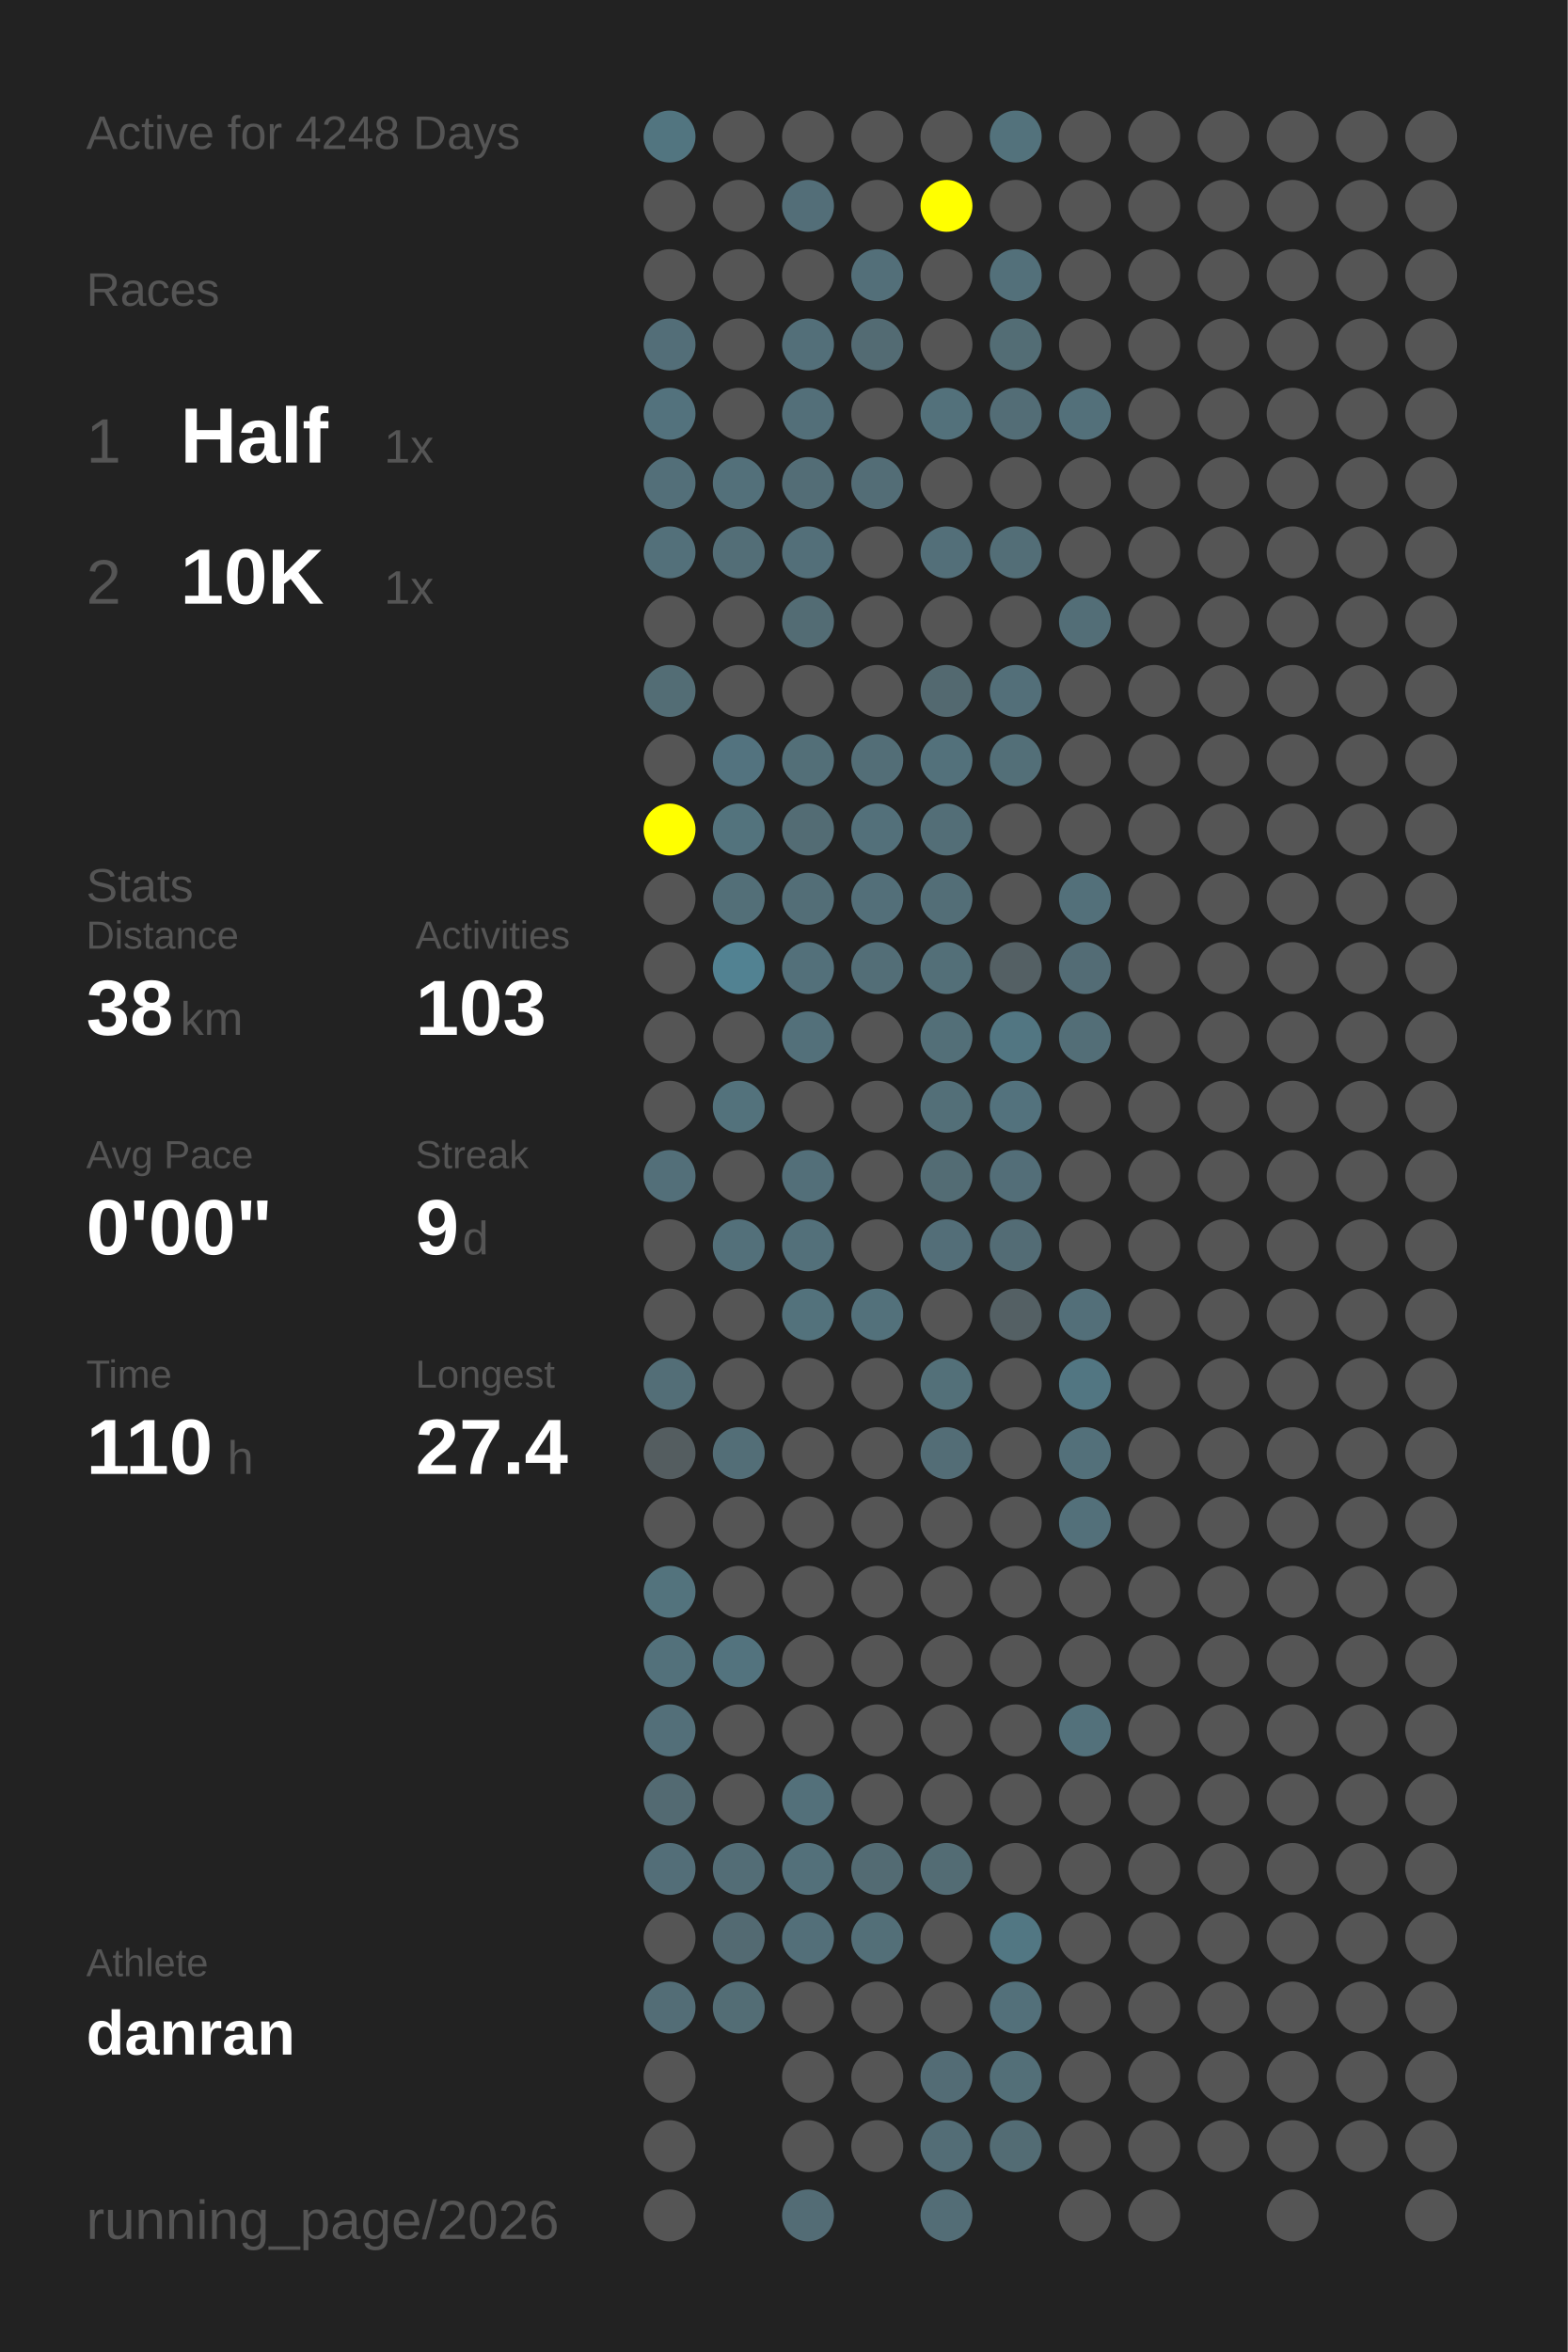
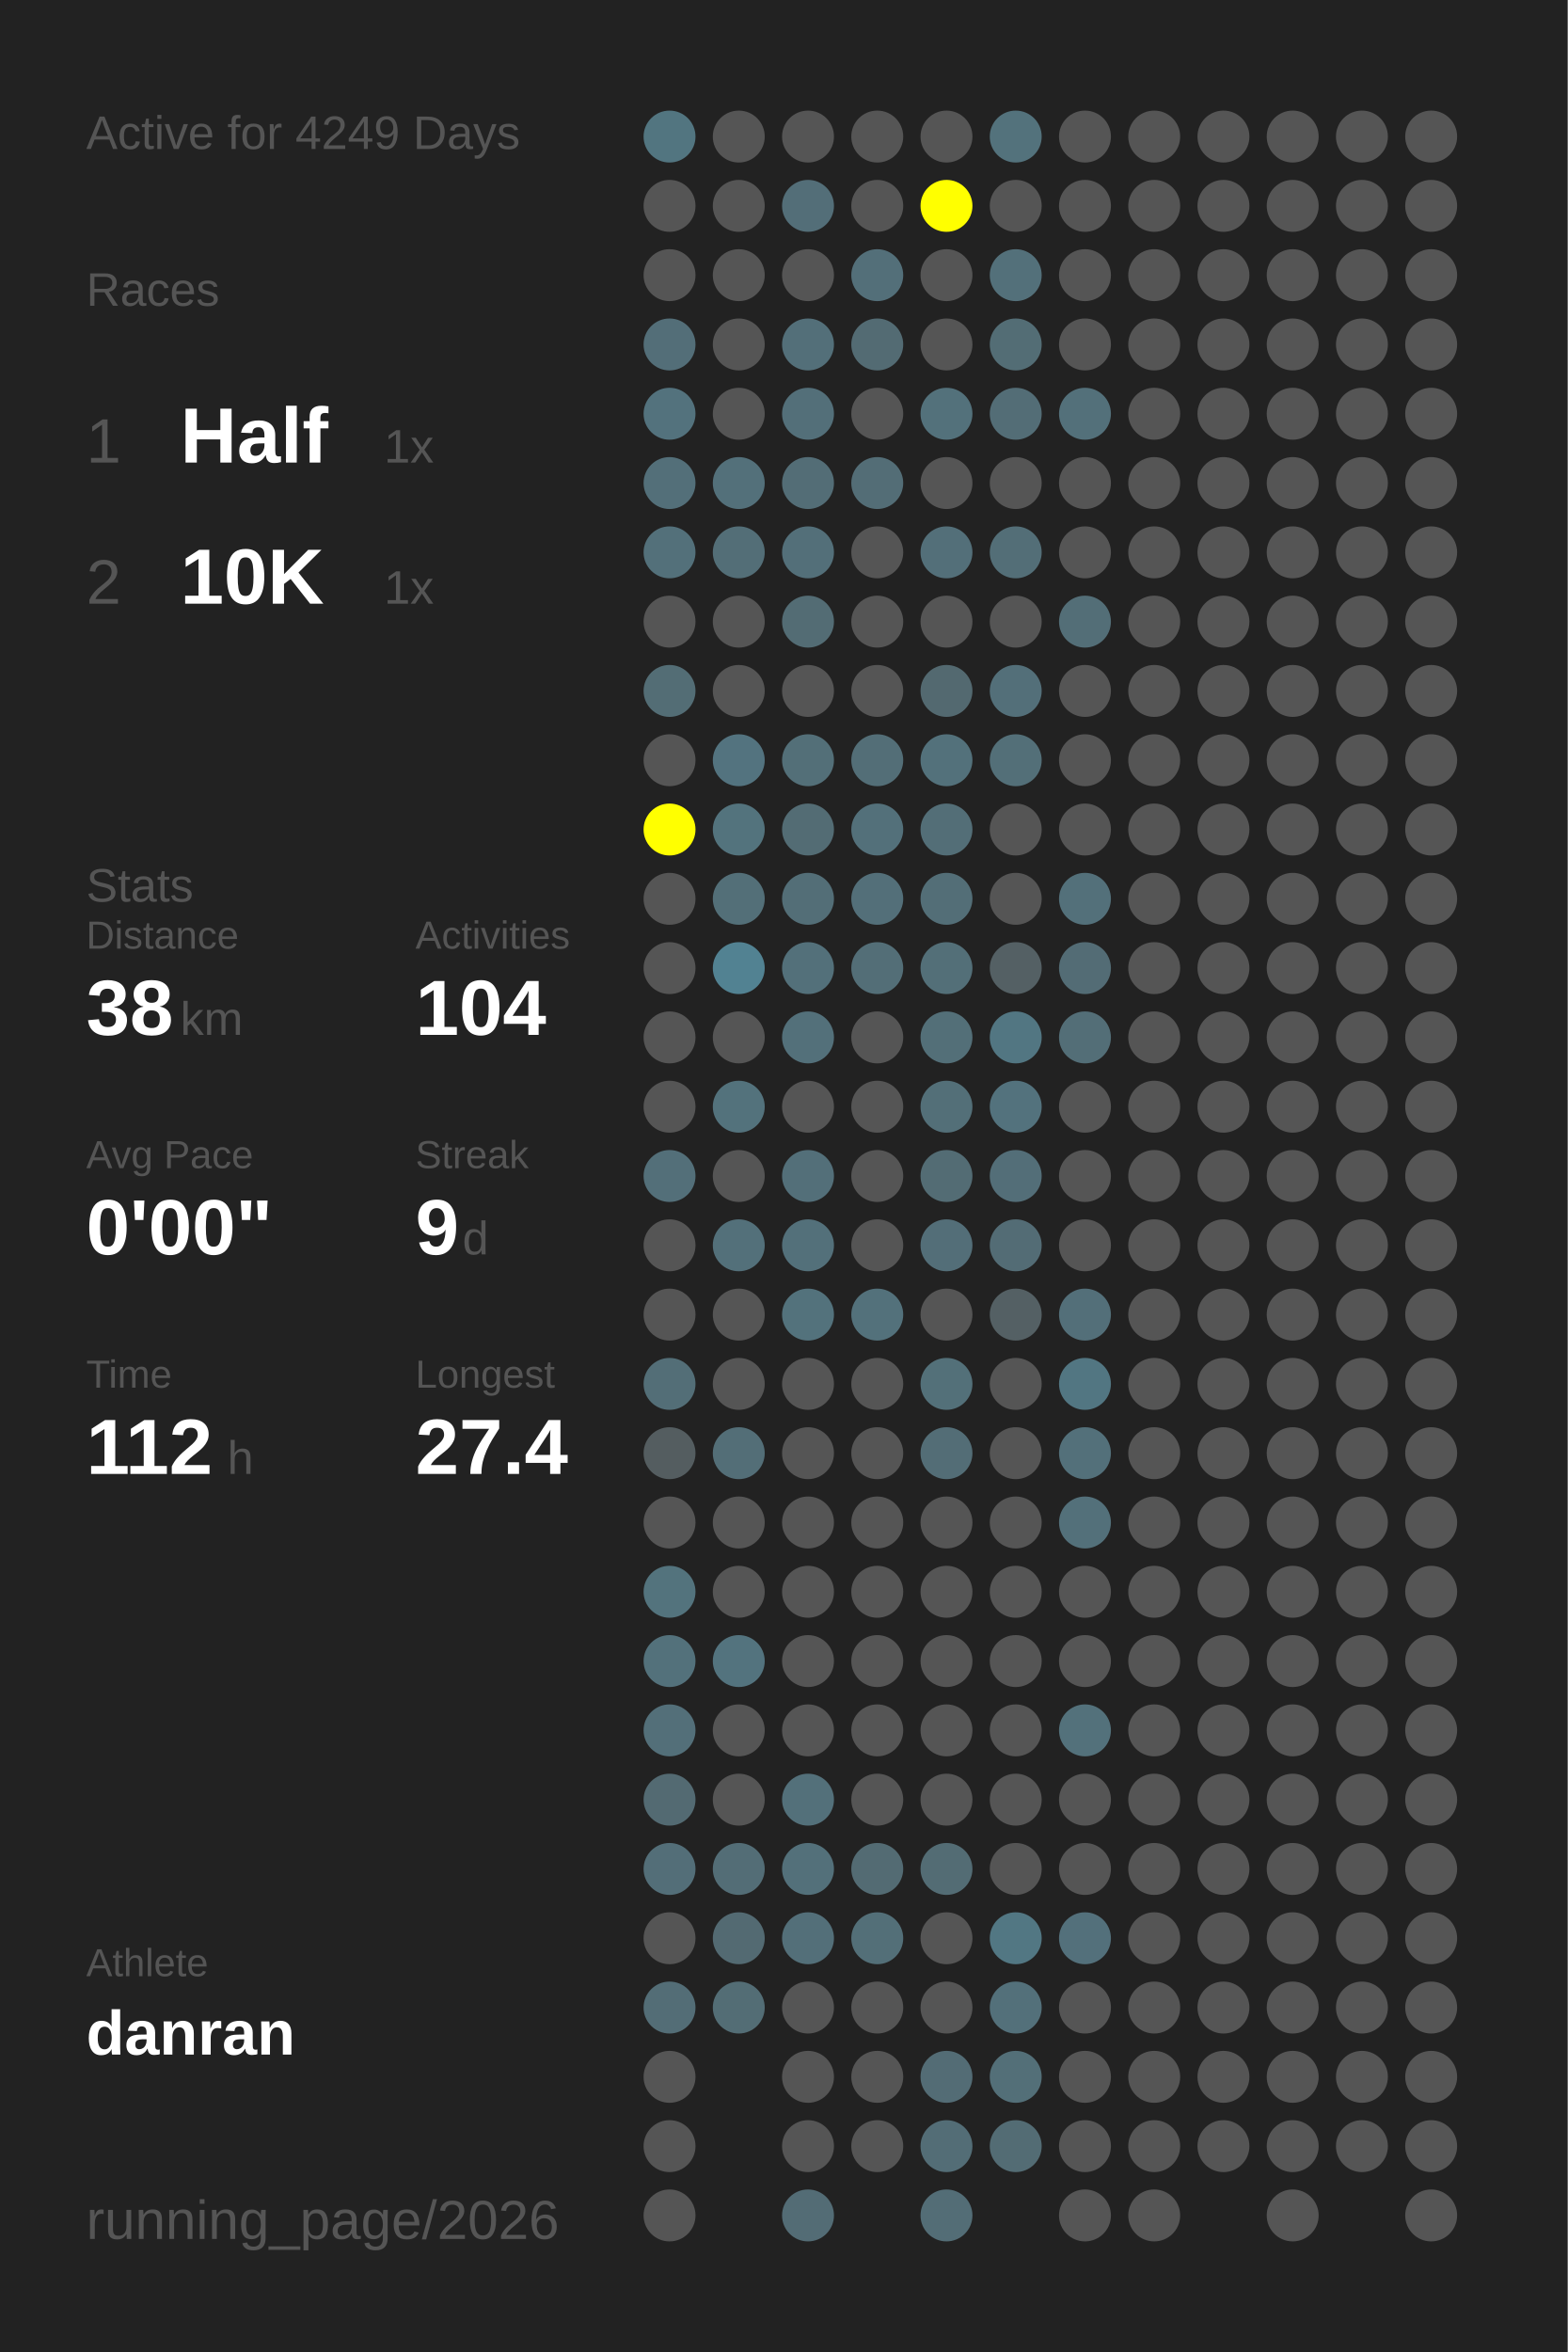
<svg xmlns="http://www.w3.org/2000/svg" baseProfile="full" height="300mm" version="1.1" viewBox="0,0,200,300" width="200mm">
  <defs />
  <rect fill="#222222" height="300" width="200" x="0" y="0" />
-   <text fill="#555555" style="font-size:6px; font-family:Arial;" x="11" y="19">Active for 4248 Days</text>
+   <text fill="#555555" style="font-size:6px; font-family:Arial;" x="11" y="19">Active for 4249 Days</text>
  <text fill="#555555" style="font-size:6px; font-family:Arial;" x="11" y="39">Races</text>
  <text fill="#555555" style="font-size:8px; font-family:Arial;" x="11" y="59">1</text>
  <text fill="#FFFFFF" style="font-size:10px; font-family:Arial; font-weight:bold;" x="23" y="59">Half</text>
  <text fill="#555555" style="font-size:6px; font-family:Arial;" x="49" y="59">1x</text>
  <text fill="#555555" style="font-size:8px; font-family:Arial;" x="11" y="77">2</text>
  <text fill="#FFFFFF" style="font-size:10px; font-family:Arial; font-weight:bold;" x="23" y="77">10K</text>
  <text fill="#555555" style="font-size:6px; font-family:Arial;" x="49" y="77">1x</text>
  <text fill="#555555" style="font-size:6px; font-family:Arial;" x="11" y="115">Stats</text>
  <text fill="#555555" style="font-size:5px; font-family:Arial;" x="11" y="121">Distance</text>
  <text fill="#FFFFFF" style="font-size:10px; font-family:Arial; font-weight:bold;" x="11" y="132">38</text>
  <text fill="#555555" style="font-size:6px; font-family:Arial;" x="23" y="132">km</text>
  <text fill="#555555" style="font-size:5px; font-family:Arial;" x="53" y="121">Activities</text>
-   <text fill="#FFFFFF" style="font-size:10px; font-family:Arial; font-weight:bold;" x="53" y="132">103</text>
+   <text fill="#FFFFFF" style="font-size:10px; font-family:Arial; font-weight:bold;" x="53" y="132">104</text>
  <text fill="#555555" style="font-size:5px; font-family:Arial;" x="11" y="149">Avg Pace</text>
  <text fill="#FFFFFF" style="font-size:10px; font-family:Arial; font-weight:bold;" x="11" y="160">0'00"</text>
  <text fill="#555555" style="font-size:5px; font-family:Arial;" x="53" y="149">Streak</text>
  <text fill="#FFFFFF" style="font-size:10px; font-family:Arial; font-weight:bold;" x="53" y="160">9</text>
  <text fill="#555555" style="font-size:6px; font-family:Arial;" x="59" y="160">d</text>
  <text fill="#555555" style="font-size:5px; font-family:Arial;" x="11" y="177">Time</text>
-   <text fill="#FFFFFF" style="font-size:10px; font-family:Arial; font-weight:bold;" x="11" y="188">110</text>
+   <text fill="#FFFFFF" style="font-size:10px; font-family:Arial; font-weight:bold;" x="11" y="188">112</text>
  <text fill="#555555" style="font-size:6px; font-family:Arial;" x="29" y="188">h</text>
  <text fill="#555555" style="font-size:5px; font-family:Arial;" x="53" y="177">Longest</text>
  <text fill="#FFFFFF" style="font-size:10px; font-family:Arial; font-weight:bold;" x="53" y="188">27.4</text>
  <text fill="#555555" style="font-size:5px; font-family:Arial;" x="11" y="252.065">Athlete</text>
  <text fill="#FFFFFF" style="font-size:8px; font-family:Arial; font-weight:bold;" x="11" y="262.065">danran</text>
  <text fill="#555555" style="font-size:7px; font-family:Arial;" x="11" y="285.581">running_page/2026</text>
  <circle cx="85.417" cy="17.419" fill="#527580" r="3.312" />
  <circle cx="85.417" cy="26.258" fill="#555555" r="3.312" />
  <circle cx="85.417" cy="35.097" fill="#555555" r="3.312" />
  <circle cx="85.417" cy="43.935" fill="#536e78" r="3.312" />
  <circle cx="85.417" cy="52.774" fill="#53727d" r="3.312" />
  <circle cx="85.417" cy="61.613" fill="#536f79" r="3.312" />
  <circle cx="85.417" cy="70.452" fill="#53707a" r="3.312" />
  <circle cx="85.417" cy="79.29" fill="#555555" r="3.312" />
  <circle cx="85.417" cy="88.129" fill="#536d75" r="3.312" />
  <circle cx="85.417" cy="96.968" fill="#555555" r="3.312" />
  <circle cx="85.417" cy="105.806" fill="#FFFF00" r="3.312" />
  <circle cx="85.417" cy="114.645" fill="#555555" r="3.312" />
  <circle cx="85.417" cy="123.484" fill="#555555" r="3.312" />
  <circle cx="85.417" cy="132.323" fill="#555555" r="3.312" />
  <circle cx="85.417" cy="141.161" fill="#555555" r="3.312" />
  <circle cx="85.417" cy="150" fill="#536f79" r="3.312" />
  <circle cx="85.417" cy="158.839" fill="#555555" r="3.312" />
  <circle cx="85.417" cy="167.677" fill="#555555" r="3.312" />
  <circle cx="85.417" cy="176.516" fill="#536e77" r="3.312" />
  <circle cx="85.417" cy="185.355" fill="#545d60" r="3.312" />
  <circle cx="85.417" cy="194.194" fill="#555555" r="3.312" />
  <circle cx="85.417" cy="203.032" fill="#53737d" r="3.312" />
  <circle cx="85.417" cy="211.871" fill="#53717b" r="3.312" />
  <circle cx="85.417" cy="220.71" fill="#536f79" r="3.312" />
  <circle cx="85.417" cy="229.548" fill="#536a72" r="3.312" />
  <circle cx="85.417" cy="238.387" fill="#536e78" r="3.312" />
  <circle cx="85.417" cy="247.226" fill="#555555" r="3.312" />
  <circle cx="85.417" cy="256.065" fill="#536d76" r="3.312" />
  <circle cx="85.417" cy="264.903" fill="#555555" r="3.312" />
  <circle cx="85.417" cy="273.742" fill="#555555" r="3.312" />
  <circle cx="85.417" cy="282.581" fill="#555555" r="3.312" />
  <circle cx="94.25" cy="17.419" fill="#555555" r="3.312" />
  <circle cx="94.25" cy="26.258" fill="#555555" r="3.312" />
  <circle cx="94.25" cy="35.097" fill="#555555" r="3.312" />
  <circle cx="94.25" cy="43.935" fill="#555555" r="3.312" />
  <circle cx="94.25" cy="52.774" fill="#555555" r="3.312" />
  <circle cx="94.25" cy="61.613" fill="#53707a" r="3.312" />
  <circle cx="94.25" cy="70.452" fill="#536e77" r="3.312" />
  <circle cx="94.25" cy="79.29" fill="#555555" r="3.312" />
  <circle cx="94.25" cy="88.129" fill="#555555" r="3.312" />
  <circle cx="94.25" cy="96.968" fill="#53737f" r="3.312" />
  <circle cx="94.25" cy="105.806" fill="#53737d" r="3.312" />
  <circle cx="94.25" cy="114.645" fill="#536f78" r="3.312" />
  <circle cx="94.25" cy="123.484" fill="#528292" r="3.312" />
  <circle cx="94.25" cy="132.323" fill="#555555" r="3.312" />
  <circle cx="94.25" cy="141.161" fill="#53727c" r="3.312" />
  <circle cx="94.25" cy="150" fill="#555555" r="3.312" />
  <circle cx="94.25" cy="158.839" fill="#53707a" r="3.312" />
  <circle cx="94.25" cy="167.677" fill="#555555" r="3.312" />
  <circle cx="94.25" cy="176.516" fill="#555555" r="3.312" />
  <circle cx="94.25" cy="185.355" fill="#536e77" r="3.312" />
  <circle cx="94.25" cy="194.194" fill="#555555" r="3.312" />
  <circle cx="94.25" cy="203.032" fill="#555555" r="3.312" />
  <circle cx="94.25" cy="211.871" fill="#53737e" r="3.312" />
  <circle cx="94.25" cy="220.71" fill="#555555" r="3.312" />
  <circle cx="94.25" cy="229.548" fill="#555555" r="3.312" />
  <circle cx="94.25" cy="238.387" fill="#536d76" r="3.312" />
  <circle cx="94.25" cy="247.226" fill="#536a72" r="3.312" />
  <circle cx="94.25" cy="256.065" fill="#536d75" r="3.312" />
  <circle cx="103.083" cy="17.419" fill="#555555" r="3.312" />
  <circle cx="103.083" cy="26.258" fill="#536e78" r="3.312" />
  <circle cx="103.083" cy="35.097" fill="#555555" r="3.312" />
  <circle cx="103.083" cy="43.935" fill="#536f79" r="3.312" />
  <circle cx="103.083" cy="52.774" fill="#536f79" r="3.312" />
  <circle cx="103.083" cy="61.613" fill="#536d76" r="3.312" />
  <circle cx="103.083" cy="70.452" fill="#536f79" r="3.312" />
  <circle cx="103.083" cy="79.29" fill="#536c74" r="3.312" />
  <circle cx="103.083" cy="88.129" fill="#555555" r="3.312" />
  <circle cx="103.083" cy="96.968" fill="#536f78" r="3.312" />
  <circle cx="103.083" cy="105.806" fill="#536c74" r="3.312" />
  <circle cx="103.083" cy="114.645" fill="#536e77" r="3.312" />
  <circle cx="103.083" cy="123.484" fill="#53707a" r="3.312" />
  <circle cx="103.083" cy="132.323" fill="#53707a" r="3.312" />
  <circle cx="103.083" cy="141.161" fill="#555555" r="3.312" />
  <circle cx="103.083" cy="150" fill="#536f79" r="3.312" />
  <circle cx="103.083" cy="158.839" fill="#53707a" r="3.312" />
  <circle cx="103.083" cy="167.677" fill="#53727c" r="3.312" />
  <circle cx="103.083" cy="176.516" fill="#555555" r="3.312" />
  <circle cx="103.083" cy="185.355" fill="#555555" r="3.312" />
  <circle cx="103.083" cy="194.194" fill="#555555" r="3.312" />
  <circle cx="103.083" cy="203.032" fill="#555555" r="3.312" />
  <circle cx="103.083" cy="211.871" fill="#555555" r="3.312" />
  <circle cx="103.083" cy="220.71" fill="#555555" r="3.312" />
  <circle cx="103.083" cy="229.548" fill="#53707a" r="3.312" />
  <circle cx="103.083" cy="238.387" fill="#53707a" r="3.312" />
  <circle cx="103.083" cy="247.226" fill="#536f79" r="3.312" />
  <circle cx="103.083" cy="256.065" fill="#555555" r="3.312" />
  <circle cx="103.083" cy="264.903" fill="#555555" r="3.312" />
  <circle cx="103.083" cy="273.742" fill="#555555" r="3.312" />
  <circle cx="103.083" cy="282.581" fill="#536c75" r="3.312" />
  <circle cx="111.917" cy="17.419" fill="#555555" r="3.312" />
  <circle cx="111.917" cy="26.258" fill="#555555" r="3.312" />
  <circle cx="111.917" cy="35.097" fill="#536f79" r="3.312" />
  <circle cx="111.917" cy="43.935" fill="#536b73" r="3.312" />
  <circle cx="111.917" cy="52.774" fill="#555555" r="3.312" />
  <circle cx="111.917" cy="61.613" fill="#536d76" r="3.312" />
  <circle cx="111.917" cy="70.452" fill="#555555" r="3.312" />
  <circle cx="111.917" cy="79.29" fill="#555555" r="3.312" />
  <circle cx="111.917" cy="88.129" fill="#555555" r="3.312" />
  <circle cx="111.917" cy="96.968" fill="#536e77" r="3.312" />
  <circle cx="111.917" cy="105.806" fill="#53707a" r="3.312" />
  <circle cx="111.917" cy="114.645" fill="#536f79" r="3.312" />
  <circle cx="111.917" cy="123.484" fill="#536e77" r="3.312" />
  <circle cx="111.917" cy="132.323" fill="#555555" r="3.312" />
  <circle cx="111.917" cy="141.161" fill="#555555" r="3.312" />
  <circle cx="111.917" cy="150" fill="#555555" r="3.312" />
  <circle cx="111.917" cy="158.839" fill="#555555" r="3.312" />
  <circle cx="111.917" cy="167.677" fill="#53717b" r="3.312" />
  <circle cx="111.917" cy="176.516" fill="#555555" r="3.312" />
  <circle cx="111.917" cy="185.355" fill="#555555" r="3.312" />
  <circle cx="111.917" cy="194.194" fill="#555555" r="3.312" />
  <circle cx="111.917" cy="203.032" fill="#555555" r="3.312" />
  <circle cx="111.917" cy="211.871" fill="#555555" r="3.312" />
  <circle cx="111.917" cy="220.71" fill="#555555" r="3.312" />
  <circle cx="111.917" cy="229.548" fill="#555555" r="3.312" />
  <circle cx="111.917" cy="238.387" fill="#536b73" r="3.312" />
  <circle cx="111.917" cy="247.226" fill="#536f78" r="3.312" />
  <circle cx="111.917" cy="256.065" fill="#555555" r="3.312" />
  <circle cx="111.917" cy="264.903" fill="#555555" r="3.312" />
  <circle cx="111.917" cy="273.742" fill="#555555" r="3.312" />
  <circle cx="120.75" cy="17.419" fill="#555555" r="3.312" />
  <circle cx="120.75" cy="26.258" fill="#FFFF00" r="3.312" />
  <circle cx="120.75" cy="35.097" fill="#555555" r="3.312" />
  <circle cx="120.75" cy="43.935" fill="#555555" r="3.312" />
  <circle cx="120.75" cy="52.774" fill="#53717b" r="3.312" />
  <circle cx="120.75" cy="61.613" fill="#555555" r="3.312" />
  <circle cx="120.75" cy="70.452" fill="#536f79" r="3.312" />
  <circle cx="120.75" cy="79.29" fill="#555555" r="3.312" />
  <circle cx="120.75" cy="88.129" fill="#536970" r="3.312" />
  <circle cx="120.75" cy="96.968" fill="#53717b" r="3.312" />
  <circle cx="120.75" cy="105.806" fill="#536e77" r="3.312" />
  <circle cx="120.75" cy="114.645" fill="#536e77" r="3.312" />
  <circle cx="120.75" cy="123.484" fill="#536f78" r="3.312" />
  <circle cx="120.75" cy="132.323" fill="#536f78" r="3.312" />
  <circle cx="120.75" cy="141.161" fill="#536f78" r="3.312" />
  <circle cx="120.75" cy="150" fill="#536c74" r="3.312" />
  <circle cx="120.75" cy="158.839" fill="#536e78" r="3.312" />
  <circle cx="120.75" cy="167.677" fill="#555555" r="3.312" />
  <circle cx="120.75" cy="176.516" fill="#537079" r="3.312" />
  <circle cx="120.75" cy="185.355" fill="#536d76" r="3.312" />
  <circle cx="120.75" cy="194.194" fill="#555555" r="3.312" />
  <circle cx="120.75" cy="203.032" fill="#555555" r="3.312" />
  <circle cx="120.75" cy="211.871" fill="#555555" r="3.312" />
  <circle cx="120.75" cy="220.71" fill="#555555" r="3.312" />
  <circle cx="120.75" cy="229.548" fill="#555555" r="3.312" />
  <circle cx="120.75" cy="238.387" fill="#536c74" r="3.312" />
  <circle cx="120.75" cy="247.226" fill="#555555" r="3.312" />
  <circle cx="120.75" cy="256.065" fill="#555555" r="3.312" />
  <circle cx="120.75" cy="264.903" fill="#536c75" r="3.312" />
  <circle cx="120.75" cy="273.742" fill="#536d76" r="3.312" />
  <circle cx="120.75" cy="282.581" fill="#536d76" r="3.312" />
  <circle cx="129.583" cy="17.419" fill="#53727c" r="3.312" />
  <circle cx="129.583" cy="26.258" fill="#555555" r="3.312" />
  <circle cx="129.583" cy="35.097" fill="#53707a" r="3.312" />
  <circle cx="129.583" cy="43.935" fill="#536d75" r="3.312" />
  <circle cx="129.583" cy="52.774" fill="#536d76" r="3.312" />
  <circle cx="129.583" cy="61.613" fill="#555555" r="3.312" />
  <circle cx="129.583" cy="70.452" fill="#536e77" r="3.312" />
  <circle cx="129.583" cy="79.29" fill="#555555" r="3.312" />
  <circle cx="129.583" cy="88.129" fill="#536f79" r="3.312" />
  <circle cx="129.583" cy="96.968" fill="#536f78" r="3.312" />
  <circle cx="129.583" cy="105.806" fill="#555555" r="3.312" />
  <circle cx="129.583" cy="114.645" fill="#555555" r="3.312" />
  <circle cx="129.583" cy="123.484" fill="#546064" r="3.312" />
  <circle cx="129.583" cy="132.323" fill="#527682" r="3.312" />
  <circle cx="129.583" cy="141.161" fill="#53727d" r="3.312" />
  <circle cx="129.583" cy="150" fill="#536e78" r="3.312" />
  <circle cx="129.583" cy="158.839" fill="#536c75" r="3.312" />
  <circle cx="129.583" cy="167.677" fill="#546064" r="3.312" />
  <circle cx="129.583" cy="176.516" fill="#555555" r="3.312" />
  <circle cx="129.583" cy="185.355" fill="#555555" r="3.312" />
  <circle cx="129.583" cy="194.194" fill="#555555" r="3.312" />
  <circle cx="129.583" cy="203.032" fill="#555555" r="3.312" />
  <circle cx="129.583" cy="211.871" fill="#555555" r="3.312" />
  <circle cx="129.583" cy="220.71" fill="#555555" r="3.312" />
  <circle cx="129.583" cy="229.548" fill="#555555" r="3.312" />
  <circle cx="129.583" cy="238.387" fill="#555555" r="3.312" />
  <circle cx="129.583" cy="247.226" fill="#527783" r="3.312" />
  <circle cx="129.583" cy="256.065" fill="#53707a" r="3.312" />
  <circle cx="129.583" cy="264.903" fill="#536f78" r="3.312" />
  <circle cx="129.583" cy="273.742" fill="#536c74" r="3.312" />
  <circle cx="138.417" cy="17.419" fill="#555555" r="3.312" />
  <circle cx="138.417" cy="26.258" fill="#555555" r="3.312" />
  <circle cx="138.417" cy="35.097" fill="#555555" r="3.312" />
  <circle cx="138.417" cy="43.935" fill="#555555" r="3.312" />
  <circle cx="138.417" cy="52.774" fill="#53707a" r="3.312" />
  <circle cx="138.417" cy="61.613" fill="#555555" r="3.312" />
  <circle cx="138.417" cy="70.452" fill="#555555" r="3.312" />
  <circle cx="138.417" cy="79.29" fill="#536e77" r="3.312" />
  <circle cx="138.417" cy="88.129" fill="#555555" r="3.312" />
  <circle cx="138.417" cy="96.968" fill="#555555" r="3.312" />
  <circle cx="138.417" cy="105.806" fill="#555555" r="3.312" />
  <circle cx="138.417" cy="114.645" fill="#53707a" r="3.312" />
  <circle cx="138.417" cy="123.484" fill="#536c75" r="3.312" />
  <circle cx="138.417" cy="132.323" fill="#536e77" r="3.312" />
  <circle cx="138.417" cy="141.161" fill="#555555" r="3.312" />
  <circle cx="138.417" cy="150" fill="#555555" r="3.312" />
  <circle cx="138.417" cy="158.839" fill="#555555" r="3.312" />
  <circle cx="138.417" cy="167.677" fill="#536f79" r="3.312" />
  <circle cx="138.417" cy="176.516" fill="#527682" r="3.312" />
  <circle cx="138.417" cy="185.355" fill="#53707a" r="3.312" />
  <circle cx="138.417" cy="194.194" fill="#53707a" r="3.312" />
  <circle cx="138.417" cy="203.032" fill="#555555" r="3.312" />
  <circle cx="138.417" cy="211.871" fill="#555555" r="3.312" />
  <circle cx="138.417" cy="220.71" fill="#53717b" r="3.312" />
  <circle cx="138.417" cy="229.548" fill="#555555" r="3.312" />
  <circle cx="138.417" cy="238.387" fill="#555555" r="3.312" />
-   <circle cx="138.417" cy="247.226" fill="#555555" r="3.312" />
+   <circle cx="138.417" cy="247.226" fill="#53707b" r="3.312" />
  <circle cx="138.417" cy="256.065" fill="#555555" r="3.312" />
  <circle cx="138.417" cy="264.903" fill="#555555" r="3.312" />
  <circle cx="138.417" cy="273.742" fill="#555555" r="3.312" />
  <circle cx="138.417" cy="282.581" fill="#555555" r="3.312" />
  <circle cx="147.25" cy="17.419" fill="#555555" r="3.312" />
  <circle cx="147.25" cy="26.258" fill="#555555" r="3.312" />
  <circle cx="147.25" cy="35.097" fill="#555555" r="3.312" />
  <circle cx="147.25" cy="43.935" fill="#555555" r="3.312" />
  <circle cx="147.25" cy="52.774" fill="#555555" r="3.312" />
  <circle cx="147.25" cy="61.613" fill="#555555" r="3.312" />
  <circle cx="147.25" cy="70.452" fill="#555555" r="3.312" />
  <circle cx="147.25" cy="79.29" fill="#555555" r="3.312" />
  <circle cx="147.25" cy="88.129" fill="#555555" r="3.312" />
  <circle cx="147.25" cy="96.968" fill="#555555" r="3.312" />
  <circle cx="147.25" cy="105.806" fill="#555555" r="3.312" />
  <circle cx="147.25" cy="114.645" fill="#555555" r="3.312" />
  <circle cx="147.25" cy="123.484" fill="#555555" r="3.312" />
  <circle cx="147.25" cy="132.323" fill="#555555" r="3.312" />
  <circle cx="147.25" cy="141.161" fill="#555555" r="3.312" />
  <circle cx="147.25" cy="150" fill="#555555" r="3.312" />
  <circle cx="147.25" cy="158.839" fill="#555555" r="3.312" />
  <circle cx="147.25" cy="167.677" fill="#555555" r="3.312" />
  <circle cx="147.25" cy="176.516" fill="#555555" r="3.312" />
  <circle cx="147.25" cy="185.355" fill="#555555" r="3.312" />
  <circle cx="147.25" cy="194.194" fill="#555555" r="3.312" />
  <circle cx="147.25" cy="203.032" fill="#555555" r="3.312" />
  <circle cx="147.25" cy="211.871" fill="#555555" r="3.312" />
  <circle cx="147.25" cy="220.71" fill="#555555" r="3.312" />
  <circle cx="147.25" cy="229.548" fill="#555555" r="3.312" />
  <circle cx="147.25" cy="238.387" fill="#555555" r="3.312" />
  <circle cx="147.25" cy="247.226" fill="#555555" r="3.312" />
  <circle cx="147.25" cy="256.065" fill="#555555" r="3.312" />
  <circle cx="147.25" cy="264.903" fill="#555555" r="3.312" />
  <circle cx="147.25" cy="273.742" fill="#555555" r="3.312" />
  <circle cx="147.25" cy="282.581" fill="#555555" r="3.312" />
  <circle cx="156.083" cy="17.419" fill="#555555" r="3.312" />
  <circle cx="156.083" cy="26.258" fill="#555555" r="3.312" />
  <circle cx="156.083" cy="35.097" fill="#555555" r="3.312" />
  <circle cx="156.083" cy="43.935" fill="#555555" r="3.312" />
  <circle cx="156.083" cy="52.774" fill="#555555" r="3.312" />
  <circle cx="156.083" cy="61.613" fill="#555555" r="3.312" />
  <circle cx="156.083" cy="70.452" fill="#555555" r="3.312" />
  <circle cx="156.083" cy="79.29" fill="#555555" r="3.312" />
  <circle cx="156.083" cy="88.129" fill="#555555" r="3.312" />
  <circle cx="156.083" cy="96.968" fill="#555555" r="3.312" />
  <circle cx="156.083" cy="105.806" fill="#555555" r="3.312" />
  <circle cx="156.083" cy="114.645" fill="#555555" r="3.312" />
  <circle cx="156.083" cy="123.484" fill="#555555" r="3.312" />
  <circle cx="156.083" cy="132.323" fill="#555555" r="3.312" />
  <circle cx="156.083" cy="141.161" fill="#555555" r="3.312" />
  <circle cx="156.083" cy="150" fill="#555555" r="3.312" />
  <circle cx="156.083" cy="158.839" fill="#555555" r="3.312" />
  <circle cx="156.083" cy="167.677" fill="#555555" r="3.312" />
  <circle cx="156.083" cy="176.516" fill="#555555" r="3.312" />
  <circle cx="156.083" cy="185.355" fill="#555555" r="3.312" />
  <circle cx="156.083" cy="194.194" fill="#555555" r="3.312" />
  <circle cx="156.083" cy="203.032" fill="#555555" r="3.312" />
  <circle cx="156.083" cy="211.871" fill="#555555" r="3.312" />
  <circle cx="156.083" cy="220.71" fill="#555555" r="3.312" />
  <circle cx="156.083" cy="229.548" fill="#555555" r="3.312" />
  <circle cx="156.083" cy="238.387" fill="#555555" r="3.312" />
  <circle cx="156.083" cy="247.226" fill="#555555" r="3.312" />
  <circle cx="156.083" cy="256.065" fill="#555555" r="3.312" />
  <circle cx="156.083" cy="264.903" fill="#555555" r="3.312" />
  <circle cx="156.083" cy="273.742" fill="#555555" r="3.312" />
  <circle cx="164.917" cy="17.419" fill="#555555" r="3.312" />
  <circle cx="164.917" cy="26.258" fill="#555555" r="3.312" />
  <circle cx="164.917" cy="35.097" fill="#555555" r="3.312" />
  <circle cx="164.917" cy="43.935" fill="#555555" r="3.312" />
  <circle cx="164.917" cy="52.774" fill="#555555" r="3.312" />
  <circle cx="164.917" cy="61.613" fill="#555555" r="3.312" />
  <circle cx="164.917" cy="70.452" fill="#555555" r="3.312" />
  <circle cx="164.917" cy="79.29" fill="#555555" r="3.312" />
  <circle cx="164.917" cy="88.129" fill="#555555" r="3.312" />
  <circle cx="164.917" cy="96.968" fill="#555555" r="3.312" />
  <circle cx="164.917" cy="105.806" fill="#555555" r="3.312" />
  <circle cx="164.917" cy="114.645" fill="#555555" r="3.312" />
  <circle cx="164.917" cy="123.484" fill="#555555" r="3.312" />
  <circle cx="164.917" cy="132.323" fill="#555555" r="3.312" />
  <circle cx="164.917" cy="141.161" fill="#555555" r="3.312" />
  <circle cx="164.917" cy="150" fill="#555555" r="3.312" />
  <circle cx="164.917" cy="158.839" fill="#555555" r="3.312" />
  <circle cx="164.917" cy="167.677" fill="#555555" r="3.312" />
  <circle cx="164.917" cy="176.516" fill="#555555" r="3.312" />
  <circle cx="164.917" cy="185.355" fill="#555555" r="3.312" />
  <circle cx="164.917" cy="194.194" fill="#555555" r="3.312" />
  <circle cx="164.917" cy="203.032" fill="#555555" r="3.312" />
  <circle cx="164.917" cy="211.871" fill="#555555" r="3.312" />
  <circle cx="164.917" cy="220.71" fill="#555555" r="3.312" />
  <circle cx="164.917" cy="229.548" fill="#555555" r="3.312" />
  <circle cx="164.917" cy="238.387" fill="#555555" r="3.312" />
  <circle cx="164.917" cy="247.226" fill="#555555" r="3.312" />
  <circle cx="164.917" cy="256.065" fill="#555555" r="3.312" />
  <circle cx="164.917" cy="264.903" fill="#555555" r="3.312" />
  <circle cx="164.917" cy="273.742" fill="#555555" r="3.312" />
  <circle cx="164.917" cy="282.581" fill="#555555" r="3.312" />
  <circle cx="173.75" cy="17.419" fill="#555555" r="3.312" />
  <circle cx="173.75" cy="26.258" fill="#555555" r="3.312" />
  <circle cx="173.75" cy="35.097" fill="#555555" r="3.312" />
  <circle cx="173.75" cy="43.935" fill="#555555" r="3.312" />
  <circle cx="173.75" cy="52.774" fill="#555555" r="3.312" />
  <circle cx="173.75" cy="61.613" fill="#555555" r="3.312" />
  <circle cx="173.75" cy="70.452" fill="#555555" r="3.312" />
  <circle cx="173.75" cy="79.29" fill="#555555" r="3.312" />
  <circle cx="173.75" cy="88.129" fill="#555555" r="3.312" />
  <circle cx="173.75" cy="96.968" fill="#555555" r="3.312" />
  <circle cx="173.75" cy="105.806" fill="#555555" r="3.312" />
  <circle cx="173.75" cy="114.645" fill="#555555" r="3.312" />
  <circle cx="173.75" cy="123.484" fill="#555555" r="3.312" />
  <circle cx="173.75" cy="132.323" fill="#555555" r="3.312" />
  <circle cx="173.75" cy="141.161" fill="#555555" r="3.312" />
  <circle cx="173.75" cy="150" fill="#555555" r="3.312" />
  <circle cx="173.75" cy="158.839" fill="#555555" r="3.312" />
  <circle cx="173.75" cy="167.677" fill="#555555" r="3.312" />
  <circle cx="173.75" cy="176.516" fill="#555555" r="3.312" />
  <circle cx="173.75" cy="185.355" fill="#555555" r="3.312" />
  <circle cx="173.75" cy="194.194" fill="#555555" r="3.312" />
  <circle cx="173.75" cy="203.032" fill="#555555" r="3.312" />
  <circle cx="173.75" cy="211.871" fill="#555555" r="3.312" />
  <circle cx="173.75" cy="220.71" fill="#555555" r="3.312" />
  <circle cx="173.75" cy="229.548" fill="#555555" r="3.312" />
  <circle cx="173.75" cy="238.387" fill="#555555" r="3.312" />
  <circle cx="173.75" cy="247.226" fill="#555555" r="3.312" />
  <circle cx="173.75" cy="256.065" fill="#555555" r="3.312" />
  <circle cx="173.75" cy="264.903" fill="#555555" r="3.312" />
  <circle cx="173.75" cy="273.742" fill="#555555" r="3.312" />
  <circle cx="182.583" cy="17.419" fill="#555555" r="3.312" />
  <circle cx="182.583" cy="26.258" fill="#555555" r="3.312" />
  <circle cx="182.583" cy="35.097" fill="#555555" r="3.312" />
  <circle cx="182.583" cy="43.935" fill="#555555" r="3.312" />
  <circle cx="182.583" cy="52.774" fill="#555555" r="3.312" />
  <circle cx="182.583" cy="61.613" fill="#555555" r="3.312" />
  <circle cx="182.583" cy="70.452" fill="#555555" r="3.312" />
  <circle cx="182.583" cy="79.29" fill="#555555" r="3.312" />
  <circle cx="182.583" cy="88.129" fill="#555555" r="3.312" />
  <circle cx="182.583" cy="96.968" fill="#555555" r="3.312" />
  <circle cx="182.583" cy="105.806" fill="#555555" r="3.312" />
  <circle cx="182.583" cy="114.645" fill="#555555" r="3.312" />
  <circle cx="182.583" cy="123.484" fill="#555555" r="3.312" />
  <circle cx="182.583" cy="132.323" fill="#555555" r="3.312" />
  <circle cx="182.583" cy="141.161" fill="#555555" r="3.312" />
  <circle cx="182.583" cy="150" fill="#555555" r="3.312" />
  <circle cx="182.583" cy="158.839" fill="#555555" r="3.312" />
  <circle cx="182.583" cy="167.677" fill="#555555" r="3.312" />
  <circle cx="182.583" cy="176.516" fill="#555555" r="3.312" />
  <circle cx="182.583" cy="185.355" fill="#555555" r="3.312" />
  <circle cx="182.583" cy="194.194" fill="#555555" r="3.312" />
  <circle cx="182.583" cy="203.032" fill="#555555" r="3.312" />
  <circle cx="182.583" cy="211.871" fill="#555555" r="3.312" />
  <circle cx="182.583" cy="220.71" fill="#555555" r="3.312" />
  <circle cx="182.583" cy="229.548" fill="#555555" r="3.312" />
  <circle cx="182.583" cy="238.387" fill="#555555" r="3.312" />
  <circle cx="182.583" cy="247.226" fill="#555555" r="3.312" />
  <circle cx="182.583" cy="256.065" fill="#555555" r="3.312" />
  <circle cx="182.583" cy="264.903" fill="#555555" r="3.312" />
  <circle cx="182.583" cy="273.742" fill="#555555" r="3.312" />
  <circle cx="182.583" cy="282.581" fill="#555555" r="3.312" />
</svg>
